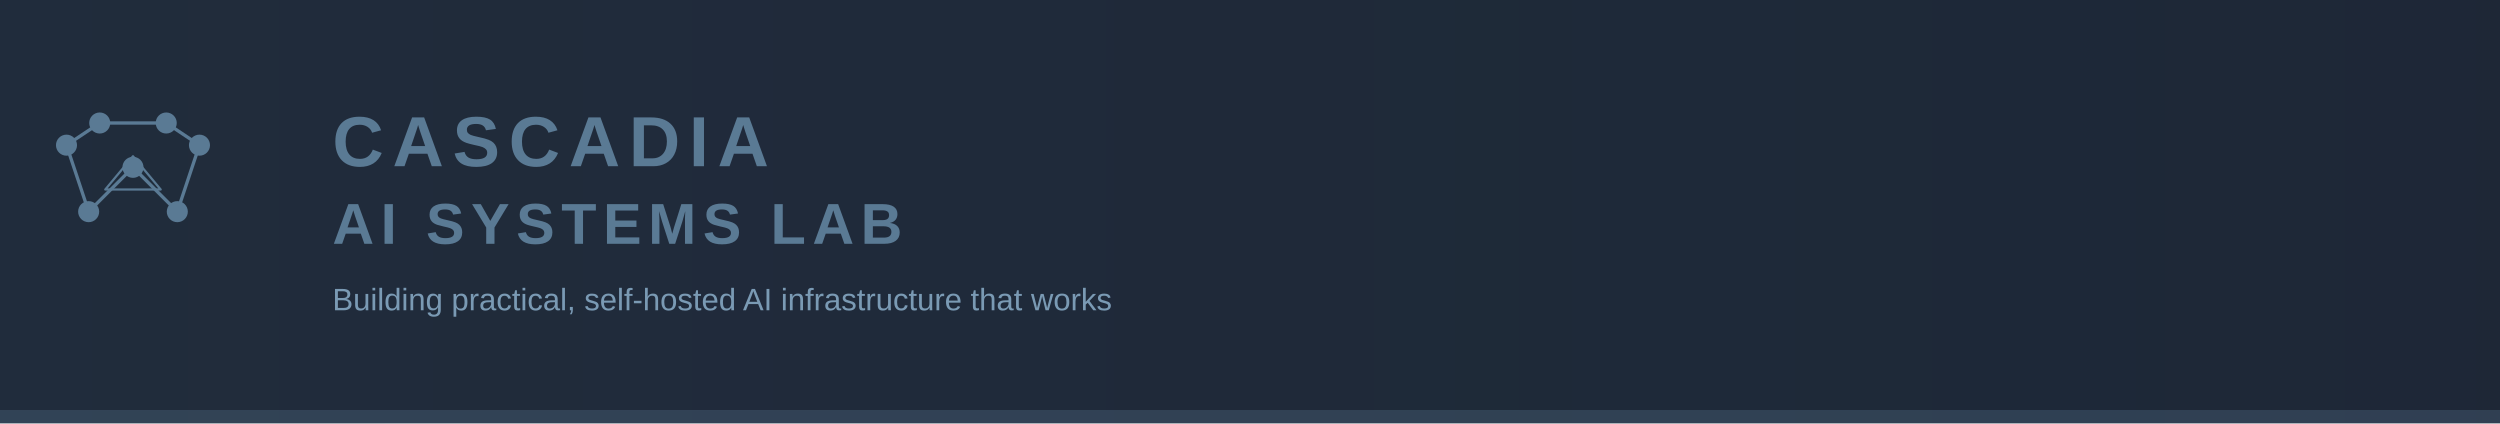
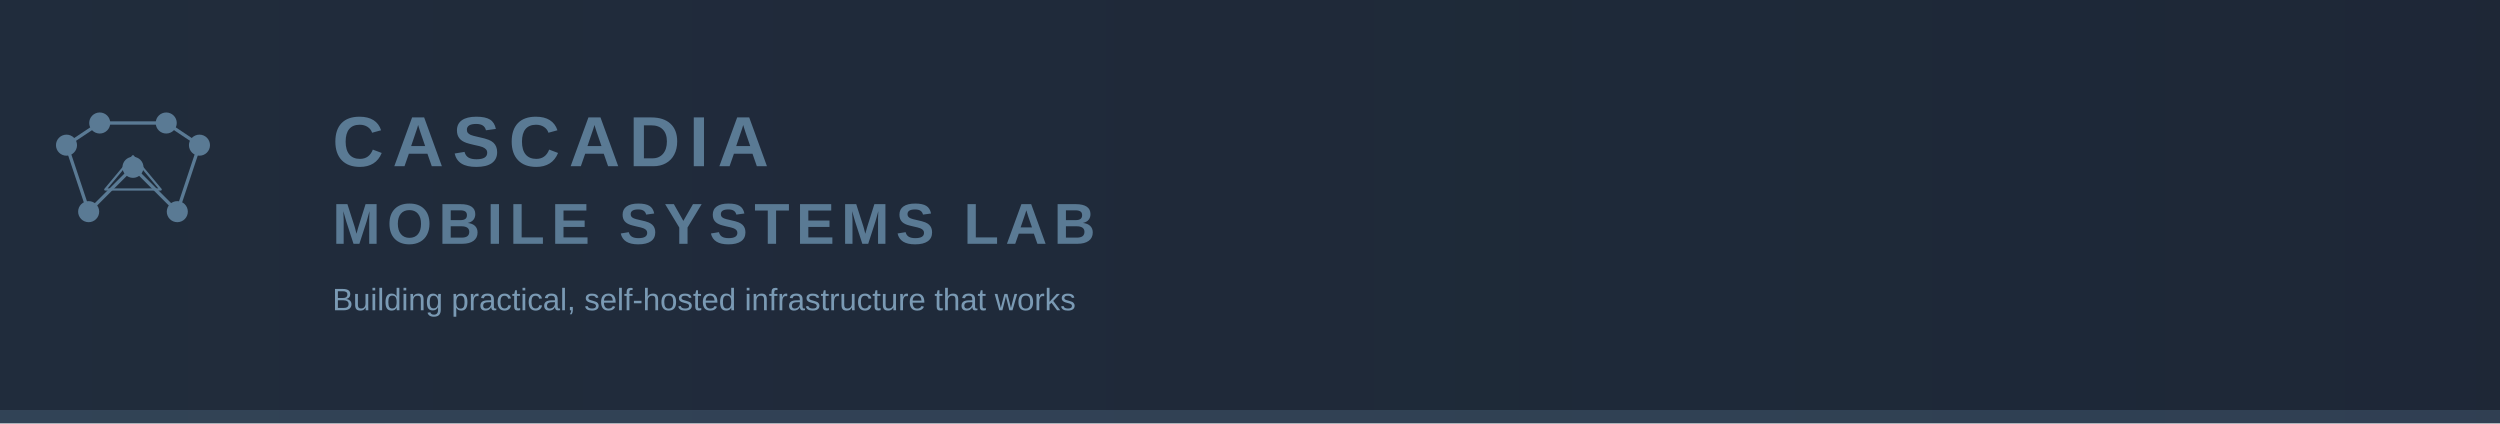
<svg xmlns="http://www.w3.org/2000/svg" width="1128" height="191" viewBox="0 0 1128 191">
  <rect width="1128" height="191" fill="#1a2332" />
  <defs>
    <linearGradient id="bgGradient" x1="0%" y1="0%" x2="100%" y2="0%">
      <stop offset="0%" style="stop-color:#5a7a94;stop-opacity:0.1" />
      <stop offset="100%" style="stop-color:#5a7a94;stop-opacity:0.05" />
    </linearGradient>
  </defs>
  <rect width="1128" height="191" fill="url(#bgGradient)" />
  <g transform="translate(60, 95.5)">
    <g transform="scale(0.5)">
      <g fill="none" stroke="#5a7a94" stroke-width="3" stroke-linecap="round" stroke-linejoin="round">
        <circle cx="0" cy="-40" r="8" fill="#5a7a94" />
        <circle cx="-40" cy="0" r="8" fill="#5a7a94" />
        <circle cx="40" cy="0" r="8" fill="#5a7a94" />
        <circle cx="-60" cy="-60" r="8" fill="#5a7a94" />
        <circle cx="60" cy="-60" r="8" fill="#5a7a94" />
        <circle cx="-30" cy="-80" r="8" fill="#5a7a94" />
        <circle cx="30" cy="-80" r="8" fill="#5a7a94" />
        <line x1="0" y1="-40" x2="-40" y2="0" />
        <line x1="0" y1="-40" x2="40" y2="0" />
        <line x1="-40" y1="0" x2="-60" y2="-60" />
        <line x1="40" y1="0" x2="60" y2="-60" />
        <line x1="-60" y1="-60" x2="-30" y2="-80" />
        <line x1="60" y1="-60" x2="30" y2="-80" />
        <line x1="-30" y1="-80" x2="30" y2="-80" />
        <path d="M -25,-20 L 0,-50 L 25,-20 Z" fill="none" stroke="#5a7a94" stroke-width="2" />
      </g>
    </g>
  </g>
  <text x="150" y="75" font-family="'Arial Black', Arial, sans-serif" font-size="32" font-weight="900" letter-spacing="4" fill="#5a7a94">CASCADIA</text>
-   <text x="150" y="110" font-family="'Arial Black', Arial, sans-serif" font-size="26" font-weight="900" letter-spacing="3" fill="#5a7a94">AI SYSTEMS LAB</text>
-   <text x="150" y="140" font-family="Arial, sans-serif" font-size="14" font-weight="normal" fill="#7a9ab4">Building practical, self-hosted AI infrastructure that works</text>
+   <text x="150" y="110" font-family="'Arial Black', Arial, sans-serif" font-size="26" font-weight="900" letter-spacing="3" fill="#5a7a94">MOBILE SYSTEMS LAB</text>
+   <text x="150" y="140" font-family="Arial, sans-serif" font-size="14" font-weight="normal" fill="#7a9ab4">Building practical, self-hosted infrastructure that works</text>
  <rect y="185" width="1128" height="6" fill="#5a7a94" opacity="0.3" />
</svg>
